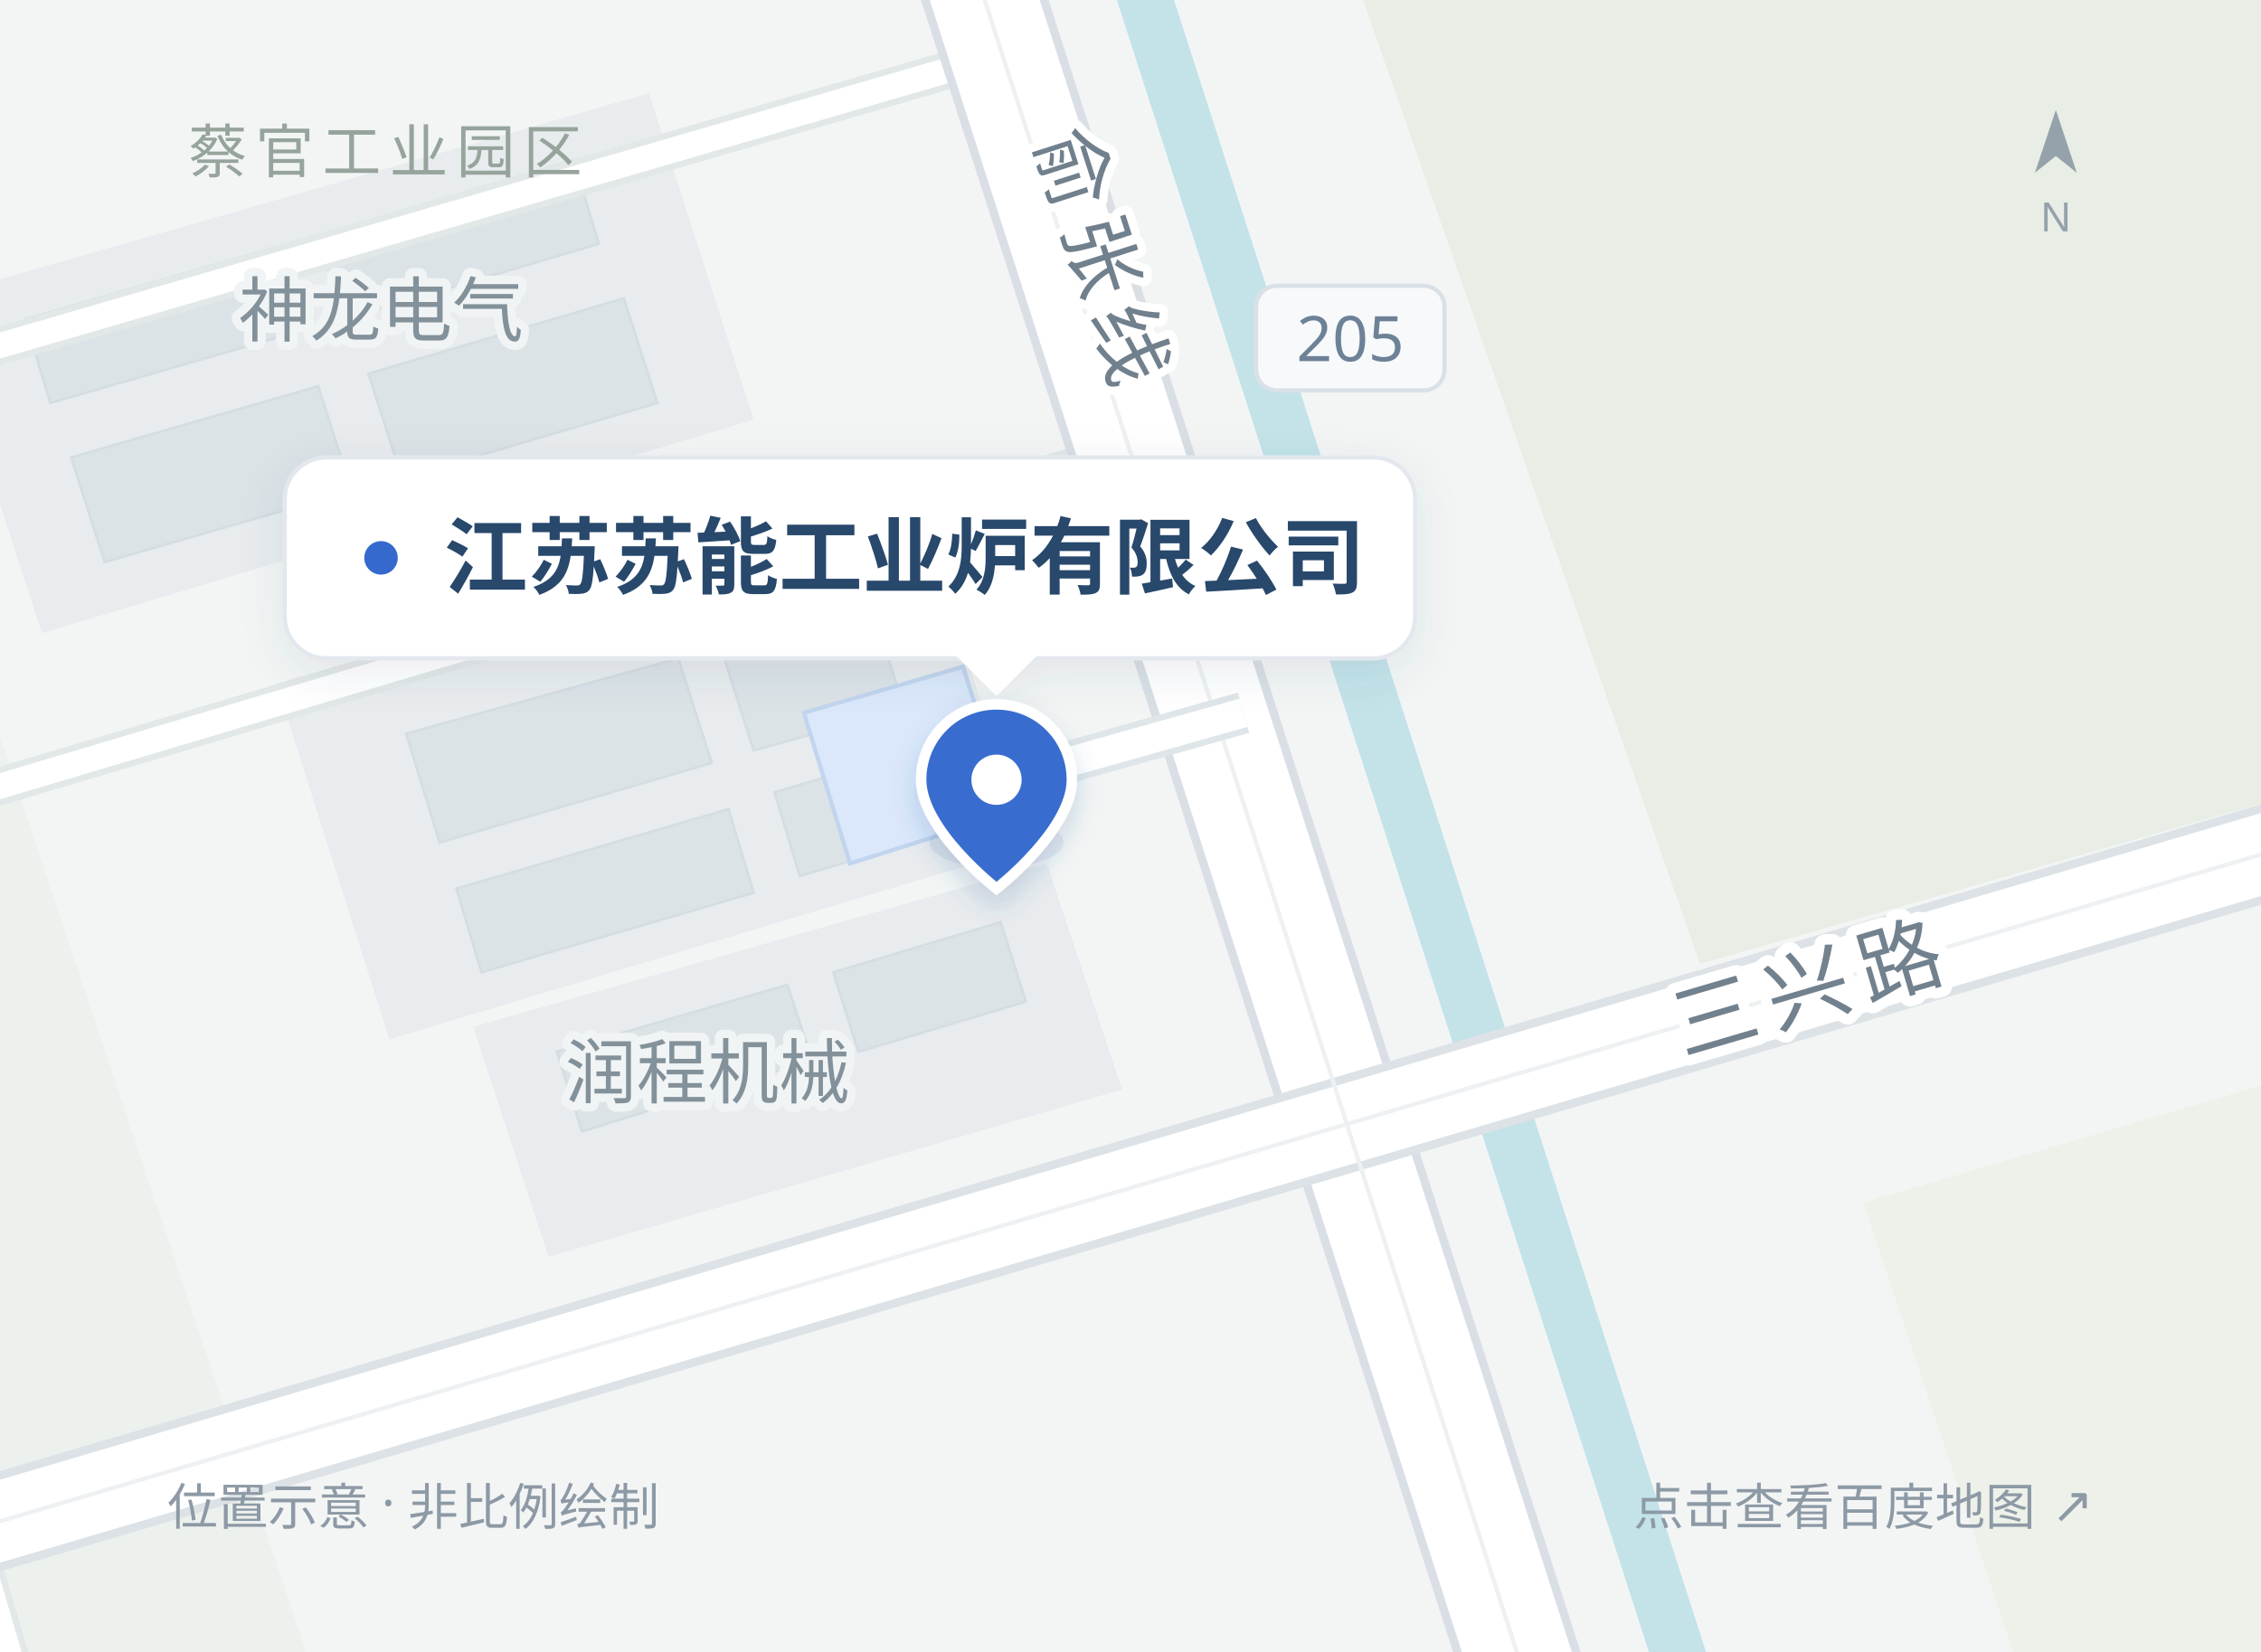
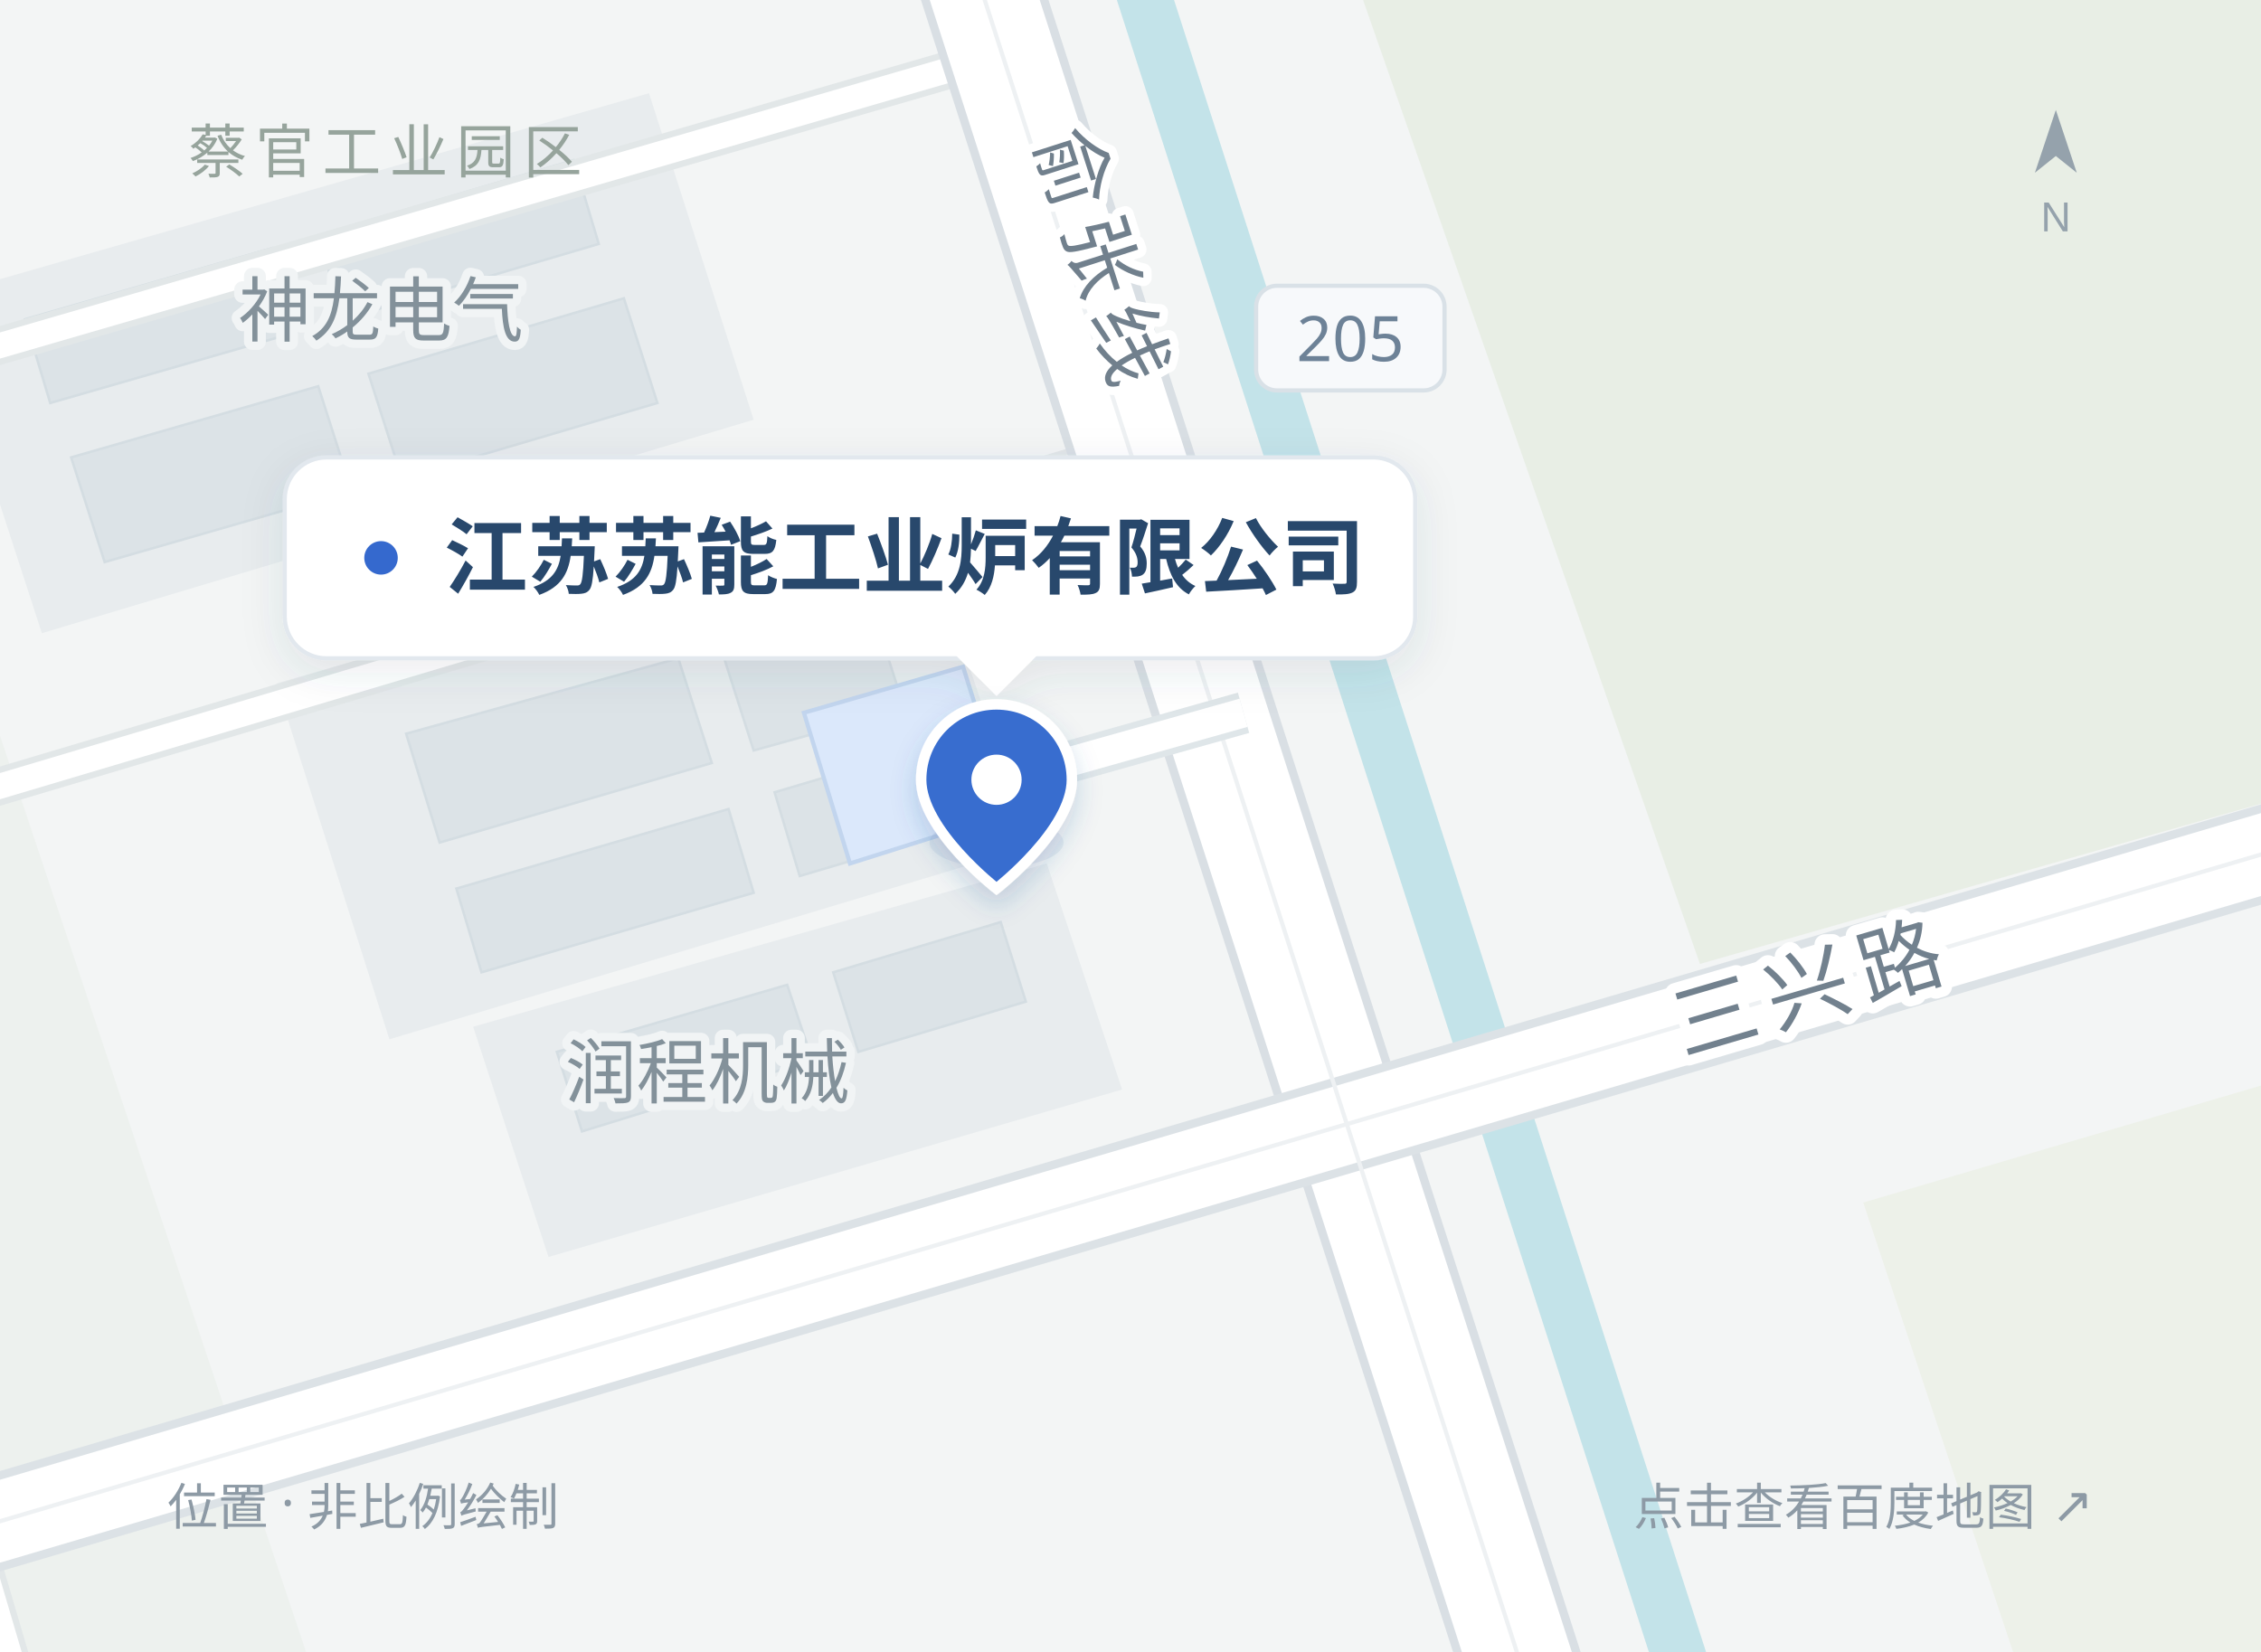
<svg xmlns="http://www.w3.org/2000/svg" width="490" height="358" viewBox="180 2 540 394" role="img" aria-labelledby="title desc">
  <defs>
    <filter id="label-shadow" x="-15%" y="-30%" width="130%" height="170%">
      <feDropShadow dx="0" dy="3" stdDeviation="5" flood-color="#344760" flood-opacity=".10" />
    </filter>
    <filter id="pin-shadow" x="-60%" y="-40%" width="220%" height="200%">
      <feDropShadow dx="0" dy="3" stdDeviation="3" flood-color="#315b96" flood-opacity=".20" />
    </filter>
  </defs>
  <rect x="-160" y="-110" width="1100" height="650" fill="#f3f5f5" />
  <path d="M470 -100H880V148L586 232Z" fill="#e8eee5" />
  <path d="M625 289L880 214V520H702Z" fill="#edf1e9" />
  <path d="M0 -110L84 -110 271 450 115 500Z" fill="#edf1ee" />
  <g fill="#e8ecee">
    <path d="M164 73L335 24 360 102 190 153Z" />
    <path d="M246 165L398 121 426 204 273 250Z" />
    <path d="M293 247L430 208 448 262 311 302Z" />
  </g>
  <g fill="#dce3e7" stroke="#d4dde2" stroke-width=".6">
    <path d="M186 78L245 61 251 81 192 98Z" />
    <path d="M256 58L317 40 323 60 262 78Z" />
    <path d="M197 111L256 94 264 119 205 136Z" />
    <path d="M268 91L329 73 337 98 276 116Z" />
    <path d="M277 177L342 159 350 184 285 203Z" />
    <path d="M352 156L388 146 396 171 360 181Z" />
    <path d="M289 214L354 195 360 215 295 234Z" />
    <path d="M365 191L402 180 408 200 371 211Z" />
    <path d="M313 253L368 237 374 255 319 272Z" />
    <path d="M379 234L419 222 425 241 385 253Z" />
  </g>
  <path d="M425 -87L614 500" fill="none" stroke="#c3e3e9" stroke-width="13" />
  <path d="M37 -91L211 500" fill="none" stroke="#e2e7e8" stroke-width="12" />
  <path d="M37 -91L211 500" fill="none" stroke="#fff" stroke-width="9" />
  <path d="M88 111L415 16M118 208L447 110" fill="none" stroke="#e2e7e8" stroke-width="9" />
  <path d="M88 111L415 16M118 208L447 110" fill="none" stroke="#fff" stroke-width="6" />
  <path d="M385 -92L575 498" fill="none" stroke="#d9dfe4" stroke-width="29" />
  <path d="M385 -92L575 498" fill="none" stroke="#fff" stroke-width="25" />
  <path d="M-140 459.5L884 157.5" fill="none" stroke="#dce2e6" stroke-width="23" />
  <path d="M-140 459.5L884 157.5" fill="none" stroke="#fff" stroke-width="19" />
  <path d="M-140 459.5L884 157.5" fill="none" stroke="#eef1f3" stroke-width="1" />
  <path d="M385 -92L575 498" fill="none" stroke="#eef1f3" stroke-width="1" />
  <path d="M406 192L477 172" fill="none" stroke="#dfe6e9" stroke-width="10" />
  <path d="M406 192L477 172" fill="none" stroke="#fff" stroke-width="7" />
  <path d="M372 172L410 161 421 196 383 208Z" fill="#dbe8fb" stroke="#c2d5ee" stroke-width="1" />
  <g font-family="PingFang SC,Microsoft YaHei,sans-serif">
    <text x="225" y="43" fill="#96a49c" font-size="14" letter-spacing="2">蔡官工业园区</text>
    <g fill="#83919a" font-size="17">
      <text x="237" y="82" paint-order="stroke" stroke="#f1f4f5" stroke-width="4" stroke-linejoin="round">神龙电气</text>
      <text x="315" y="264" paint-order="stroke" stroke="#f1f4f5" stroke-width="4" stroke-linejoin="round">润程机械</text>
    </g>
    <text x="427" y="35" transform="rotate(72.2 427 35)" fill="#71808d" font-size="19" letter-spacing="3" paint-order="stroke" stroke="#fff" stroke-width="4" stroke-linejoin="round">俞张线</text>
    <g transform="translate(480 70)">
      <rect width="45" height="25" rx="5" fill="#f7f9fb" stroke="#d9e1e7" />
      <text x="22.5" y="18" text-anchor="middle" fill="#6d8297" font-size="15" font-weight="500">205</text>
    </g>
    <text x="582" y="254" transform="rotate(-16.4 582 254)" fill="#72818e" font-size="20" letter-spacing="3" paint-order="stroke" stroke="#fff" stroke-width="5" stroke-linejoin="round">三兴路</text>
    <g filter="url(#label-shadow)">
      <rect x="248" y="111" width="270" height="48" rx="10" fill="#fff" stroke="#e2e8ee" />
      <path d="M408 158L418 168 428 158" fill="#fff" />
    </g>
    <circle cx="271" cy="135" r="4" fill="#3569ce" />
    <text x="286" y="142" fill="#28486c" font-size="20" font-weight="600">江苏苏能工业炉有限公司</text>
  </g>
  <ellipse cx="418" cy="203" rx="16" ry="6" fill="#7696be" opacity=".13" />
  <g filter="url(#pin-shadow)">
    <path d="M418 170c-10 0-18 8-18 18 0 12 18 26 18 26s18-14 18-26c0-10-8-18-18-18Z" fill="#386dcf" stroke="#fff" stroke-width="2.5" />
    <circle cx="418" cy="188" r="6" fill="#fff" />
  </g>
  <g transform="translate(671 28)" fill="#95a2ac">
    <path d="M0 0L-5 15 0 11 5 15Z" />
    <text y="29" text-anchor="middle" font-family="Arial,sans-serif" font-size="10">N</text>
  </g>
  <g font-family="PingFang SC,Microsoft YaHei,sans-serif" font-size="12" fill="#8d9aa5">
-     <text x="220" y="366">位置示意 · 非比例绘制</text>
+     <text x="220" y="366">位置 · 非比例绘制</text>
    <text x="680" y="366" text-anchor="end">点击查看百度地图 ↗</text>
  </g>
</svg>
